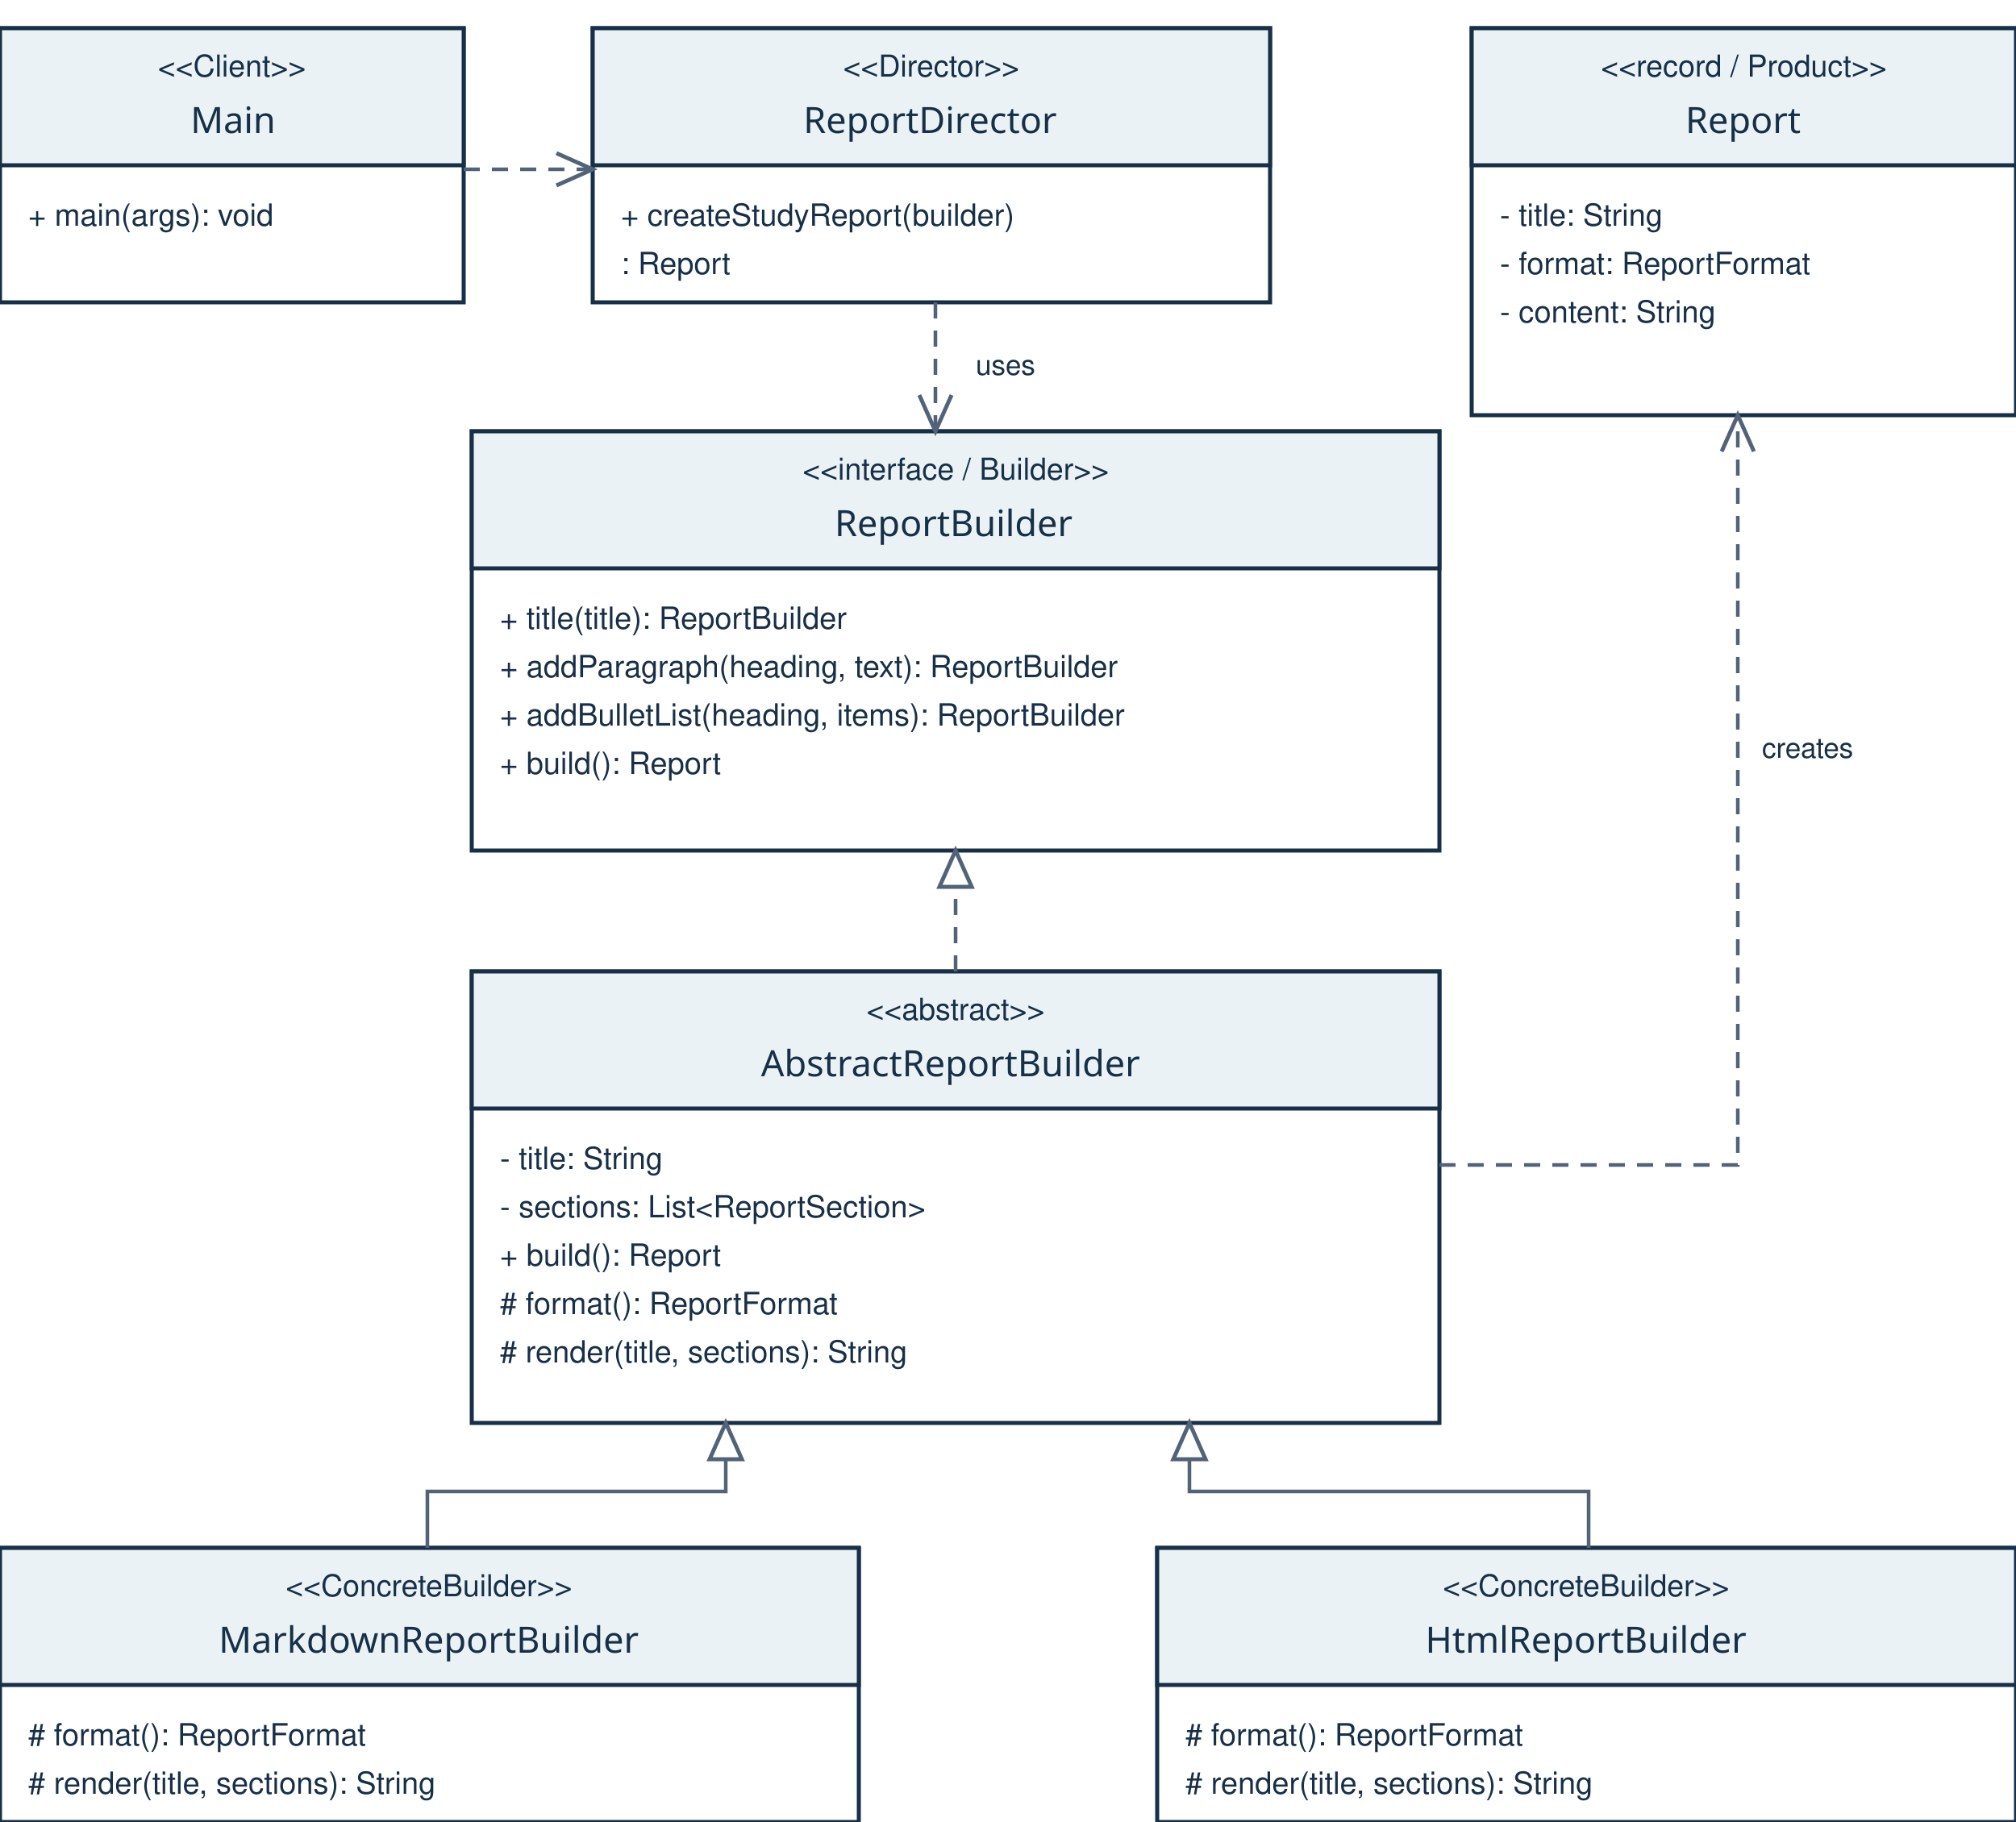
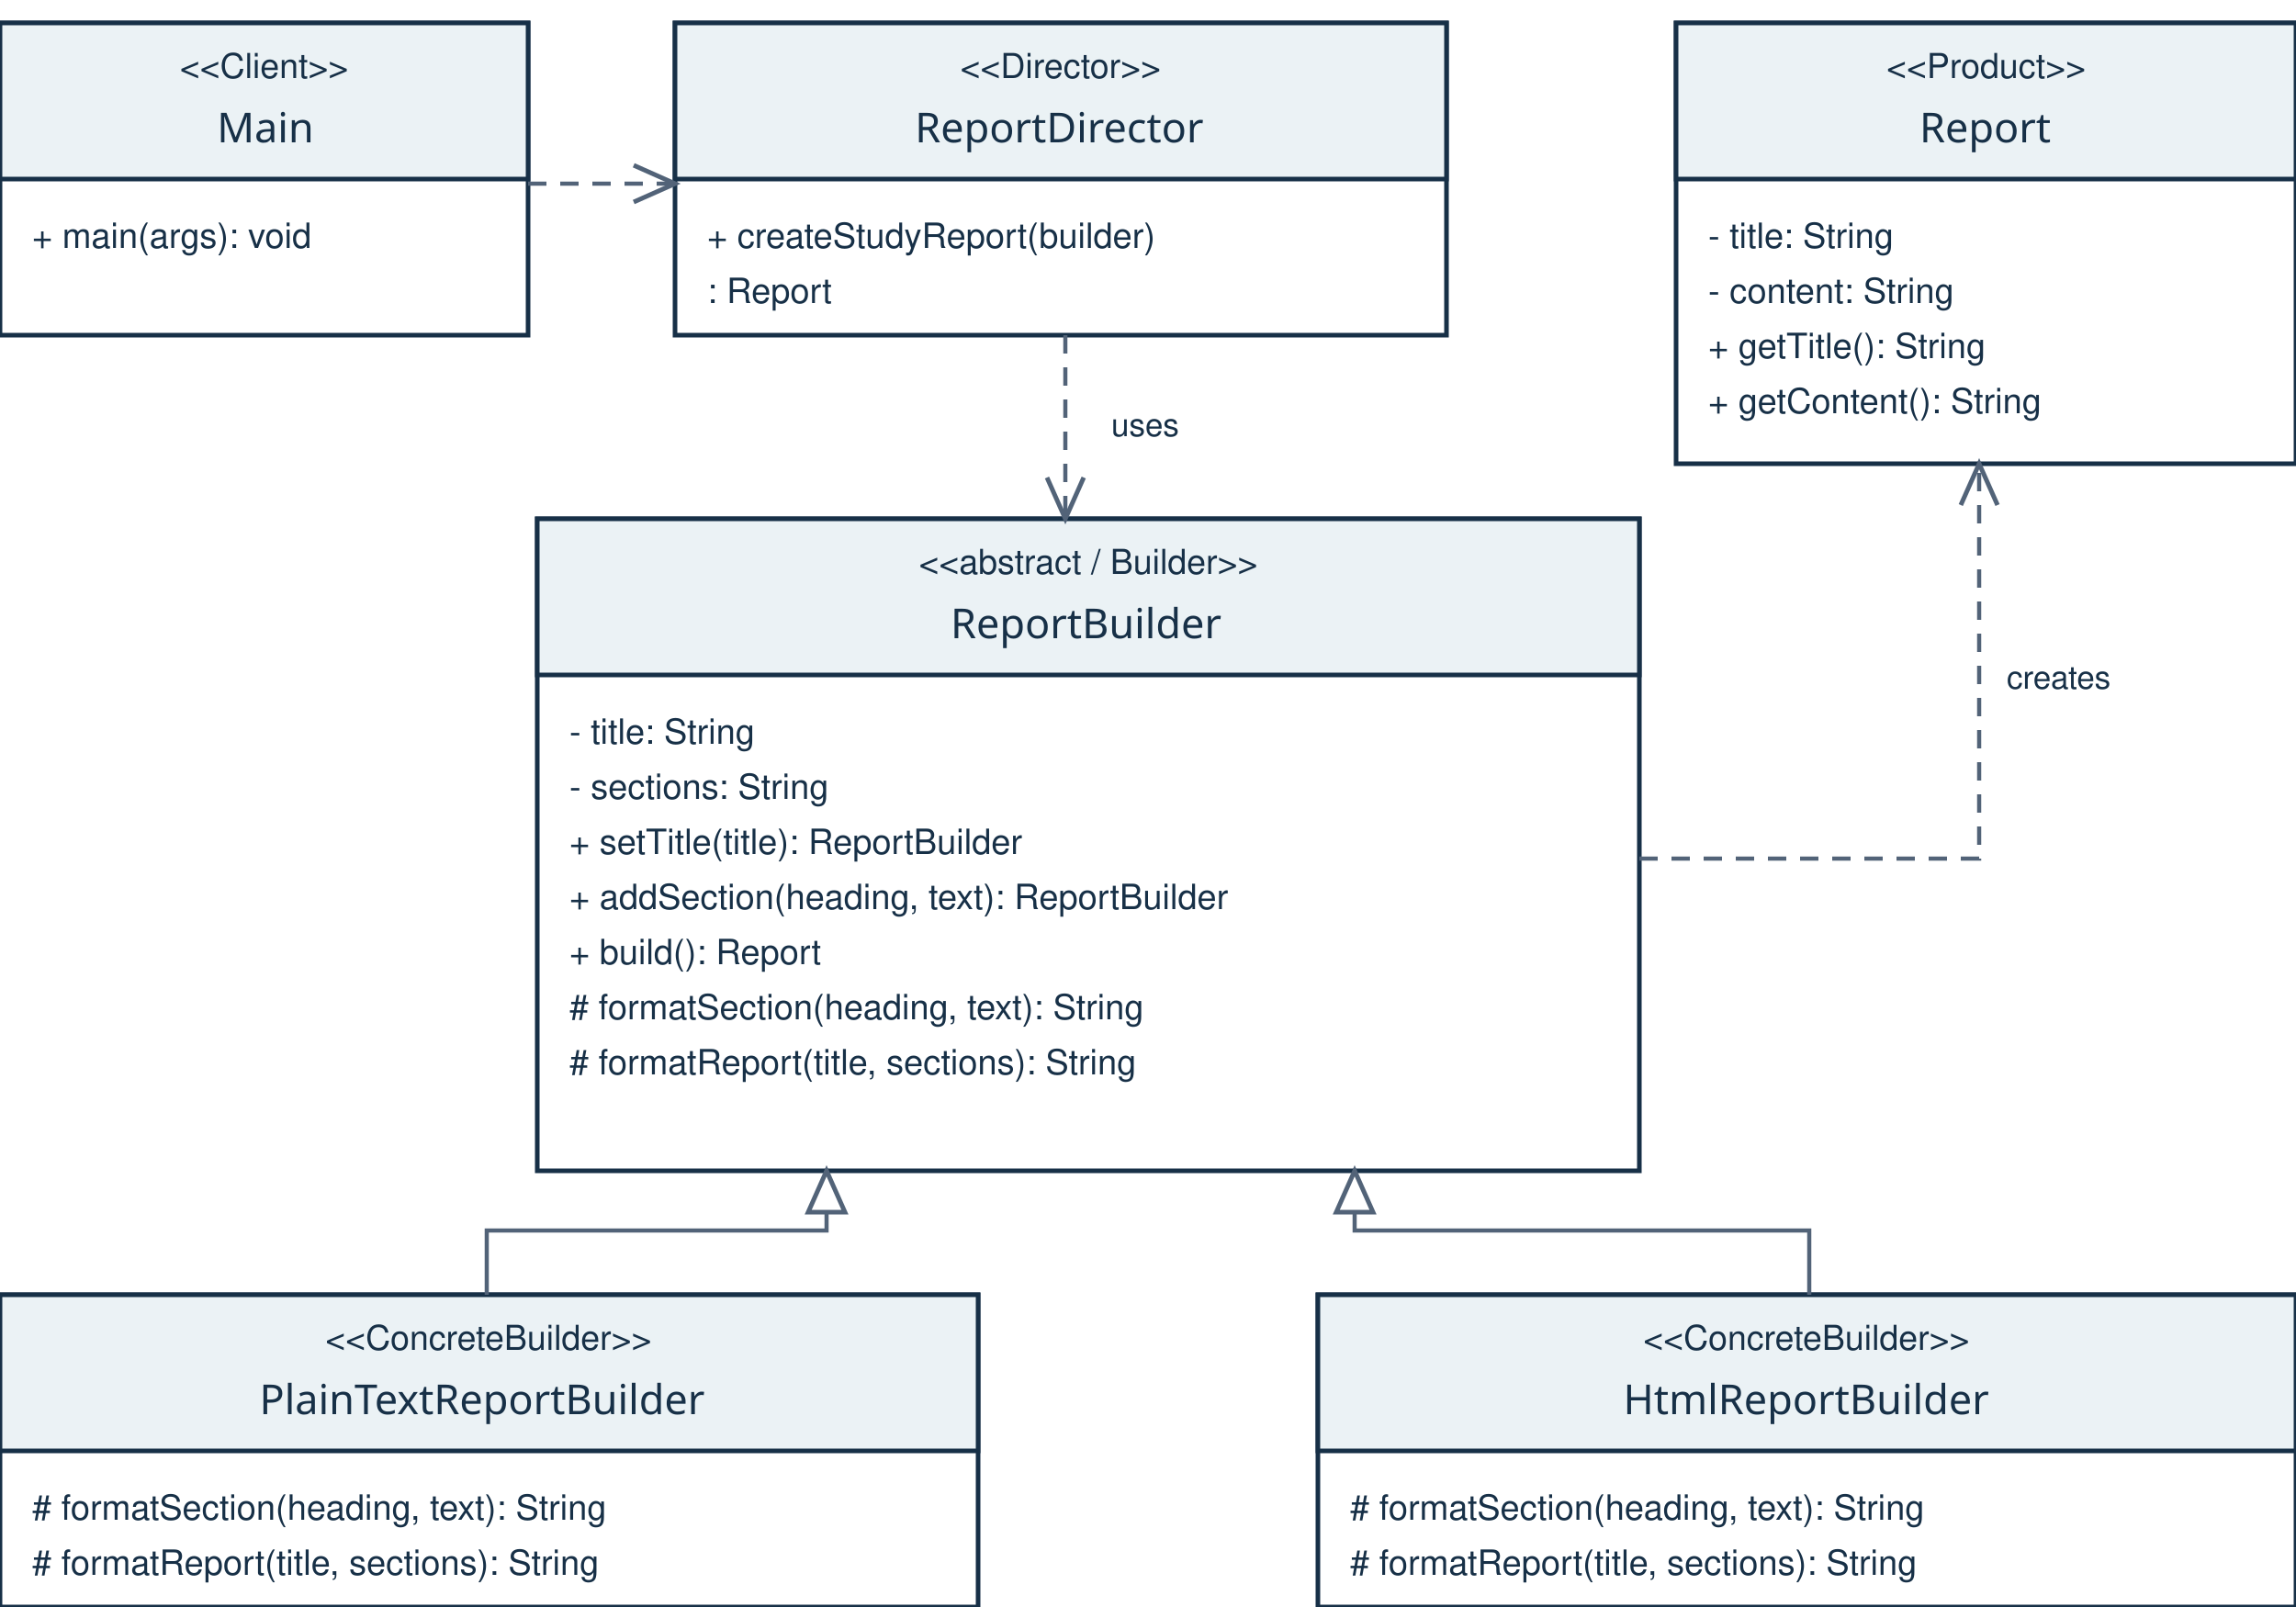
- <svg xmlns="http://www.w3.org/2000/svg" width="500" height="452" preserveAspectRatio="xMinYMin meet" viewBox="0 0 500 452" version="1.0" fill-rule="evenodd">
+ <svg xmlns="http://www.w3.org/2000/svg" width="500" height="350" preserveAspectRatio="xMinYMin meet" viewBox="0 0 500 350" version="1.0" fill-rule="evenodd">
  <clipPath id="clip">
-     <rect x="0" y="0" width="500" height="452" />
+     <rect x="0" y="0" width="500" height="350" />
  </clipPath>
-   <g id="group" transform="scale(1,-1) translate(0,-452)" style="clip-path: url(#clip)">
+   <g id="group" transform="scale(1,-1) translate(0,-350)" style="clip-path: url(#clip)">
    <g transform="">
-       <rect x="0" y="377" width="115" height="68" style="stroke: rgb(9%,19%,28%); stroke-linecap: butt; stroke-width: 1; fill: rgb(100%,100%,100%); fill-rule: evenodd;" />
-       <rect x="0" y="411" width="115" height="34" style="stroke: rgb(9%,19%,28%); stroke-linecap: butt; stroke-width: 1; fill: rgb(92%,95%,96%); fill-rule: evenodd;" />
-       <text x="39.155" y="433" style="font-family: Helvetica; font-size: 7.5px;fill: rgb(9%,19%,28%); stroke:none;" transform="translate(0,866) scale(1,-1)">&lt;&lt;Client&gt;&gt;</text>
-       <text x="47.249" y="419" style="font-family: Helvetica-Bold; font-size: 9px;fill: rgb(9%,19%,28%); stroke:none;" transform="translate(0,838) scale(1,-1)">Main</text>
-       <text x="7" y="396" style="font-family: Helvetica; font-size: 7.6px;fill: rgb(9%,19%,28%); stroke:none;" transform="translate(0,792) scale(1,-1)">+ main(args): void</text>
-       <rect x="147" y="377" width="168" height="68" style="stroke: rgb(9%,19%,28%); stroke-linecap: butt; stroke-width: 1; fill: rgb(100%,100%,100%); fill-rule: evenodd;" />
-       <rect x="147" y="411" width="168" height="34" style="stroke: rgb(9%,19%,28%); stroke-linecap: butt; stroke-width: 1; fill: rgb(92%,95%,96%); fill-rule: evenodd;" />
-       <text x="209.115" y="433" style="font-family: Helvetica; font-size: 7.5px;fill: rgb(9%,19%,28%); stroke:none;" transform="translate(0,866) scale(1,-1)">&lt;&lt;Director&gt;&gt;</text>
-       <text x="199.248" y="419" style="font-family: Helvetica-Bold; font-size: 9px;fill: rgb(9%,19%,28%); stroke:none;" transform="translate(0,838) scale(1,-1)">ReportDirector</text>
-       <text x="154" y="396" style="font-family: Helvetica; font-size: 7.6px;fill: rgb(9%,19%,28%); stroke:none;" transform="translate(0,792) scale(1,-1)">+ createStudyReport(builder)</text>
-       <text x="154" y="384" style="font-family: Helvetica; font-size: 7.6px;fill: rgb(9%,19%,28%); stroke:none;" transform="translate(0,768) scale(1,-1)">    : Report</text>
-       <rect x="365" y="349" width="135" height="96" style="stroke: rgb(9%,19%,28%); stroke-linecap: butt; stroke-width: 1; fill: rgb(100%,100%,100%); fill-rule: evenodd;" />
-       <rect x="365" y="411" width="135" height="34" style="stroke: rgb(9%,19%,28%); stroke-linecap: butt; stroke-width: 1; fill: rgb(92%,95%,96%); fill-rule: evenodd;" />
-       <text x="397.062" y="433" style="font-family: Helvetica; font-size: 7.5px;fill: rgb(9%,19%,28%); stroke:none;" transform="translate(0,866) scale(1,-1)">&lt;&lt;record / Product&gt;&gt;</text>
-       <text x="418.001" y="419" style="font-family: Helvetica-Bold; font-size: 9px;fill: rgb(9%,19%,28%); stroke:none;" transform="translate(0,838) scale(1,-1)">Report</text>
-       <text x="372" y="396" style="font-family: Helvetica; font-size: 7.6px;fill: rgb(9%,19%,28%); stroke:none;" transform="translate(0,792) scale(1,-1)">- title: String</text>
-       <text x="372" y="384" style="font-family: Helvetica; font-size: 7.6px;fill: rgb(9%,19%,28%); stroke:none;" transform="translate(0,768) scale(1,-1)">- format: ReportFormat</text>
-       <text x="372" y="372" style="font-family: Helvetica; font-size: 7.6px;fill: rgb(9%,19%,28%); stroke:none;" transform="translate(0,744) scale(1,-1)">- content: String</text>
-       <rect x="117" y="241" width="240" height="104" style="stroke: rgb(9%,19%,28%); stroke-linecap: butt; stroke-width: 1; fill: rgb(100%,100%,100%); fill-rule: evenodd;" />
-       <rect x="117" y="311" width="240" height="34" style="stroke: rgb(9%,19%,28%); stroke-linecap: butt; stroke-width: 1; fill: rgb(92%,95%,96%); fill-rule: evenodd;" />
-       <text x="199.061" y="333" style="font-family: Helvetica; font-size: 7.5px;fill: rgb(9%,19%,28%); stroke:none;" transform="translate(0,666) scale(1,-1)">&lt;&lt;interface / Builder&gt;&gt;</text>
-       <text x="206.999" y="319" style="font-family: Helvetica-Bold; font-size: 9px;fill: rgb(9%,19%,28%); stroke:none;" transform="translate(0,638) scale(1,-1)">ReportBuilder</text>
-       <text x="124" y="296" style="font-family: Helvetica; font-size: 7.6px;fill: rgb(9%,19%,28%); stroke:none;" transform="translate(0,592) scale(1,-1)">+ title(title): ReportBuilder</text>
-       <text x="124" y="284" style="font-family: Helvetica; font-size: 7.6px;fill: rgb(9%,19%,28%); stroke:none;" transform="translate(0,568) scale(1,-1)">+ addParagraph(heading, text): ReportBuilder</text>
-       <text x="124" y="272" style="font-family: Helvetica; font-size: 7.6px;fill: rgb(9%,19%,28%); stroke:none;" transform="translate(0,544) scale(1,-1)">+ addBulletList(heading, items): ReportBuilder</text>
-       <text x="124" y="260" style="font-family: Helvetica; font-size: 7.6px;fill: rgb(9%,19%,28%); stroke:none;" transform="translate(0,520) scale(1,-1)">+ build(): Report</text>
-       <rect x="117" y="99" width="240" height="112" style="stroke: rgb(9%,19%,28%); stroke-linecap: butt; stroke-width: 1; fill: rgb(100%,100%,100%); fill-rule: evenodd;" />
-       <rect x="117" y="177" width="240" height="34" style="stroke: rgb(9%,19%,28%); stroke-linecap: butt; stroke-width: 1; fill: rgb(92%,95%,96%); fill-rule: evenodd;" />
-       <text x="214.901" y="199" style="font-family: Helvetica; font-size: 7.5px;fill: rgb(9%,19%,28%); stroke:none;" transform="translate(0,398) scale(1,-1)">&lt;&lt;abstract&gt;&gt;</text>
-       <text x="188.746" y="185" style="font-family: Helvetica-Bold; font-size: 9px;fill: rgb(9%,19%,28%); stroke:none;" transform="translate(0,370) scale(1,-1)">AbstractReportBuilder</text>
-       <text x="124" y="162" style="font-family: Helvetica; font-size: 7.6px;fill: rgb(9%,19%,28%); stroke:none;" transform="translate(0,324) scale(1,-1)">- title: String</text>
-       <text x="124" y="150" style="font-family: Helvetica; font-size: 7.6px;fill: rgb(9%,19%,28%); stroke:none;" transform="translate(0,300) scale(1,-1)">- sections: List&lt;ReportSection&gt;</text>
-       <text x="124" y="138" style="font-family: Helvetica; font-size: 7.6px;fill: rgb(9%,19%,28%); stroke:none;" transform="translate(0,276) scale(1,-1)">+ build(): Report</text>
-       <text x="124" y="126" style="font-family: Helvetica; font-size: 7.6px;fill: rgb(9%,19%,28%); stroke:none;" transform="translate(0,252) scale(1,-1)"># format(): ReportFormat</text>
-       <text x="124" y="114" style="font-family: Helvetica; font-size: 7.6px;fill: rgb(9%,19%,28%); stroke:none;" transform="translate(0,228) scale(1,-1)"># render(title, sections): String</text>
+       <rect x="0" y="277" width="115" height="68" style="stroke: rgb(9%,19%,28%); stroke-linecap: butt; stroke-width: 1; fill: rgb(100%,100%,100%); fill-rule: evenodd;" />
+       <rect x="0" y="311" width="115" height="34" style="stroke: rgb(9%,19%,28%); stroke-linecap: butt; stroke-width: 1; fill: rgb(92%,95%,96%); fill-rule: evenodd;" />
+       <text x="39.155" y="333" style="font-family: Helvetica; font-size: 7.5px;fill: rgb(9%,19%,28%); stroke:none;" transform="translate(0,666) scale(1,-1)">&lt;&lt;Client&gt;&gt;</text>
+       <text x="47.249" y="319" style="font-family: Helvetica-Bold; font-size: 9px;fill: rgb(9%,19%,28%); stroke:none;" transform="translate(0,638) scale(1,-1)">Main</text>
+       <text x="7" y="296" style="font-family: Helvetica; font-size: 7.6px;fill: rgb(9%,19%,28%); stroke:none;" transform="translate(0,592) scale(1,-1)">+ main(args): void</text>
+       <rect x="147" y="277" width="168" height="68" style="stroke: rgb(9%,19%,28%); stroke-linecap: butt; stroke-width: 1; fill: rgb(100%,100%,100%); fill-rule: evenodd;" />
+       <rect x="147" y="311" width="168" height="34" style="stroke: rgb(9%,19%,28%); stroke-linecap: butt; stroke-width: 1; fill: rgb(92%,95%,96%); fill-rule: evenodd;" />
+       <text x="209.115" y="333" style="font-family: Helvetica; font-size: 7.5px;fill: rgb(9%,19%,28%); stroke:none;" transform="translate(0,666) scale(1,-1)">&lt;&lt;Director&gt;&gt;</text>
+       <text x="199.248" y="319" style="font-family: Helvetica-Bold; font-size: 9px;fill: rgb(9%,19%,28%); stroke:none;" transform="translate(0,638) scale(1,-1)">ReportDirector</text>
+       <text x="154" y="296" style="font-family: Helvetica; font-size: 7.6px;fill: rgb(9%,19%,28%); stroke:none;" transform="translate(0,592) scale(1,-1)">+ createStudyReport(builder)</text>
+       <text x="154" y="284" style="font-family: Helvetica; font-size: 7.6px;fill: rgb(9%,19%,28%); stroke:none;" transform="translate(0,568) scale(1,-1)">    : Report</text>
+       <rect x="365" y="249" width="135" height="96" style="stroke: rgb(9%,19%,28%); stroke-linecap: butt; stroke-width: 1; fill: rgb(100%,100%,100%); fill-rule: evenodd;" />
+       <rect x="365" y="311" width="135" height="34" style="stroke: rgb(9%,19%,28%); stroke-linecap: butt; stroke-width: 1; fill: rgb(92%,95%,96%); fill-rule: evenodd;" />
+       <text x="410.817" y="333" style="font-family: Helvetica; font-size: 7.5px;fill: rgb(9%,19%,28%); stroke:none;" transform="translate(0,666) scale(1,-1)">&lt;&lt;Product&gt;&gt;</text>
+       <text x="418.001" y="319" style="font-family: Helvetica-Bold; font-size: 9px;fill: rgb(9%,19%,28%); stroke:none;" transform="translate(0,638) scale(1,-1)">Report</text>
+       <text x="372" y="296" style="font-family: Helvetica; font-size: 7.6px;fill: rgb(9%,19%,28%); stroke:none;" transform="translate(0,592) scale(1,-1)">- title: String</text>
+       <text x="372" y="284" style="font-family: Helvetica; font-size: 7.6px;fill: rgb(9%,19%,28%); stroke:none;" transform="translate(0,568) scale(1,-1)">- content: String</text>
+       <text x="372" y="272" style="font-family: Helvetica; font-size: 7.6px;fill: rgb(9%,19%,28%); stroke:none;" transform="translate(0,544) scale(1,-1)">+ getTitle(): String</text>
+       <text x="372" y="260" style="font-family: Helvetica; font-size: 7.6px;fill: rgb(9%,19%,28%); stroke:none;" transform="translate(0,520) scale(1,-1)">+ getContent(): String</text>
+       <rect x="117" y="95" width="240" height="142" style="stroke: rgb(9%,19%,28%); stroke-linecap: butt; stroke-width: 1; fill: rgb(100%,100%,100%); fill-rule: evenodd;" />
+       <rect x="117" y="203" width="240" height="34" style="stroke: rgb(9%,19%,28%); stroke-linecap: butt; stroke-width: 1; fill: rgb(92%,95%,96%); fill-rule: evenodd;" />
+       <text x="200.104" y="225" style="font-family: Helvetica; font-size: 7.5px;fill: rgb(9%,19%,28%); stroke:none;" transform="translate(0,450) scale(1,-1)">&lt;&lt;abstract / Builder&gt;&gt;</text>
+       <text x="206.999" y="211" style="font-family: Helvetica-Bold; font-size: 9px;fill: rgb(9%,19%,28%); stroke:none;" transform="translate(0,422) scale(1,-1)">ReportBuilder</text>
+       <text x="124" y="188" style="font-family: Helvetica; font-size: 7.6px;fill: rgb(9%,19%,28%); stroke:none;" transform="translate(0,376) scale(1,-1)">- title: String</text>
+       <text x="124" y="176" style="font-family: Helvetica; font-size: 7.6px;fill: rgb(9%,19%,28%); stroke:none;" transform="translate(0,352) scale(1,-1)">- sections: String</text>
+       <text x="124" y="164" style="font-family: Helvetica; font-size: 7.6px;fill: rgb(9%,19%,28%); stroke:none;" transform="translate(0,328) scale(1,-1)">+ setTitle(title): ReportBuilder</text>
+       <text x="124" y="152" style="font-family: Helvetica; font-size: 7.6px;fill: rgb(9%,19%,28%); stroke:none;" transform="translate(0,304) scale(1,-1)">+ addSection(heading, text): ReportBuilder</text>
+       <text x="124" y="140" style="font-family: Helvetica; font-size: 7.6px;fill: rgb(9%,19%,28%); stroke:none;" transform="translate(0,280) scale(1,-1)">+ build(): Report</text>
+       <text x="124" y="128" style="font-family: Helvetica; font-size: 7.6px;fill: rgb(9%,19%,28%); stroke:none;" transform="translate(0,256) scale(1,-1)"># formatSection(heading, text): String</text>
+       <text x="124" y="116" style="font-family: Helvetica; font-size: 7.6px;fill: rgb(9%,19%,28%); stroke:none;" transform="translate(0,232) scale(1,-1)"># formatReport(title, sections): String</text>
      <rect x="0" y="0" width="213" height="68" style="stroke: rgb(9%,19%,28%); stroke-linecap: butt; stroke-width: 1; fill: rgb(100%,100%,100%); fill-rule: evenodd;" />
      <rect x="0" y="34" width="213" height="34" style="stroke: rgb(9%,19%,28%); stroke-linecap: butt; stroke-width: 1; fill: rgb(92%,95%,96%); fill-rule: evenodd;" />
      <text x="70.856" y="56" style="font-family: Helvetica; font-size: 7.5px;fill: rgb(9%,19%,28%); stroke:none;" transform="translate(0,112) scale(1,-1)">&lt;&lt;ConcreteBuilder&gt;&gt;</text>
-       <text x="54.246" y="42" style="font-family: Helvetica-Bold; font-size: 9px;fill: rgb(9%,19%,28%); stroke:none;" transform="translate(0,84) scale(1,-1)">MarkdownReportBuilder</text>
-       <text x="7" y="19" style="font-family: Helvetica; font-size: 7.6px;fill: rgb(9%,19%,28%); stroke:none;" transform="translate(0,38) scale(1,-1)"># format(): ReportFormat</text>
-       <text x="7" y="7" style="font-family: Helvetica; font-size: 7.6px;fill: rgb(9%,19%,28%); stroke:none;" transform="translate(0,14) scale(1,-1)"># render(title, sections): String</text>
+       <text x="56.492" y="42" style="font-family: Helvetica-Bold; font-size: 9px;fill: rgb(9%,19%,28%); stroke:none;" transform="translate(0,84) scale(1,-1)">PlainTextReportBuilder</text>
+       <text x="7" y="19" style="font-family: Helvetica; font-size: 7.6px;fill: rgb(9%,19%,28%); stroke:none;" transform="translate(0,38) scale(1,-1)"># formatSection(heading, text): String</text>
+       <text x="7" y="7" style="font-family: Helvetica; font-size: 7.6px;fill: rgb(9%,19%,28%); stroke:none;" transform="translate(0,14) scale(1,-1)"># formatReport(title, sections): String</text>
      <rect x="287" y="0" width="213" height="68" style="stroke: rgb(9%,19%,28%); stroke-linecap: butt; stroke-width: 1; fill: rgb(100%,100%,100%); fill-rule: evenodd;" />
      <rect x="287" y="34" width="213" height="34" style="stroke: rgb(9%,19%,28%); stroke-linecap: butt; stroke-width: 1; fill: rgb(92%,95%,96%); fill-rule: evenodd;" />
      <text x="357.856" y="56" style="font-family: Helvetica; font-size: 7.5px;fill: rgb(9%,19%,28%); stroke:none;" transform="translate(0,112) scale(1,-1)">&lt;&lt;ConcreteBuilder&gt;&gt;</text>
      <text x="353.5" y="42" style="font-family: Helvetica-Bold; font-size: 9px;fill: rgb(9%,19%,28%); stroke:none;" transform="translate(0,84) scale(1,-1)">HtmlReportBuilder</text>
-       <text x="294" y="19" style="font-family: Helvetica; font-size: 7.6px;fill: rgb(9%,19%,28%); stroke:none;" transform="translate(0,38) scale(1,-1)"># format(): ReportFormat</text>
-       <text x="294" y="7" style="font-family: Helvetica; font-size: 7.6px;fill: rgb(9%,19%,28%); stroke:none;" transform="translate(0,14) scale(1,-1)"># render(title, sections): String</text>
-       <polyline points="115 410, 147 410" style="stroke: rgb(32%,39%,47%); stroke-linecap: butt; stroke-width: 0.9; fill: None; fill-rule: evenodd; stroke-dasharray: 4, 3;" />
-       <polyline points="138 414, 147 410, 138 406" style="stroke: rgb(32%,39%,47%); stroke-linecap: butt; stroke-width: 1; fill: None; fill-rule: evenodd;" />
-       <polyline points="232 377, 232 345" style="stroke: rgb(32%,39%,47%); stroke-linecap: butt; stroke-width: 0.9; fill: None; fill-rule: evenodd; stroke-dasharray: 4, 3;" />
-       <polyline points="236 354, 232 345, 228 354" style="stroke: rgb(32%,39%,47%); stroke-linecap: butt; stroke-width: 1; fill: None; fill-rule: evenodd;" />
-       <text x="242" y="359" style="font-family: Helvetica; font-size: 7px;fill: rgb(9%,19%,28%); stroke:none;" transform="translate(0,718) scale(1,-1)">uses</text>
-       <polyline points="237 211, 237 241" style="stroke: rgb(32%,39%,47%); stroke-linecap: butt; stroke-width: 0.9; fill: None; fill-rule: evenodd; stroke-dasharray: 4, 3;" />
-       <polygon points="233 232, 237 241, 241 232" style="stroke: rgb(32%,39%,47%); stroke-linecap: butt; stroke-width: 1; fill: rgb(100%,100%,100%); fill-rule: evenodd;" />
-       <polyline points="106 68, 106 82, 180 82, 180 99" style="stroke: rgb(32%,39%,47%); stroke-linecap: butt; stroke-width: 0.9; fill: None; fill-rule: evenodd;" />
-       <polygon points="176 90, 180 99, 184 90" style="stroke: rgb(32%,39%,47%); stroke-linecap: butt; stroke-width: 1; fill: rgb(100%,100%,100%); fill-rule: evenodd;" />
-       <polyline points="394 68, 394 82, 295 82, 295 99" style="stroke: rgb(32%,39%,47%); stroke-linecap: butt; stroke-width: 0.9; fill: None; fill-rule: evenodd;" />
-       <polygon points="291 90, 295 99, 299 90" style="stroke: rgb(32%,39%,47%); stroke-linecap: butt; stroke-width: 1; fill: rgb(100%,100%,100%); fill-rule: evenodd;" />
-       <polyline points="357 163, 431 163, 431 349" style="stroke: rgb(32%,39%,47%); stroke-linecap: butt; stroke-width: 0.9; fill: None; fill-rule: evenodd; stroke-dasharray: 4, 3;" />
-       <polyline points="427 340, 431 349, 435 340" style="stroke: rgb(32%,39%,47%); stroke-linecap: butt; stroke-width: 1; fill: None; fill-rule: evenodd;" />
-       <text x="437" y="264" style="font-family: Helvetica; font-size: 7px;fill: rgb(9%,19%,28%); stroke:none;" transform="translate(0,528) scale(1,-1)">creates</text>
+       <text x="294" y="19" style="font-family: Helvetica; font-size: 7.6px;fill: rgb(9%,19%,28%); stroke:none;" transform="translate(0,38) scale(1,-1)"># formatSection(heading, text): String</text>
+       <text x="294" y="7" style="font-family: Helvetica; font-size: 7.6px;fill: rgb(9%,19%,28%); stroke:none;" transform="translate(0,14) scale(1,-1)"># formatReport(title, sections): String</text>
+       <polyline points="115 310, 147 310" style="stroke: rgb(32%,39%,47%); stroke-linecap: butt; stroke-width: 0.9; fill: None; fill-rule: evenodd; stroke-dasharray: 4, 3;" />
+       <polyline points="138 314, 147 310, 138 306" style="stroke: rgb(32%,39%,47%); stroke-linecap: butt; stroke-width: 1; fill: None; fill-rule: evenodd;" />
+       <polyline points="232 277, 232 237" style="stroke: rgb(32%,39%,47%); stroke-linecap: butt; stroke-width: 0.9; fill: None; fill-rule: evenodd; stroke-dasharray: 4, 3;" />
+       <polyline points="236 246, 232 237, 228 246" style="stroke: rgb(32%,39%,47%); stroke-linecap: butt; stroke-width: 1; fill: None; fill-rule: evenodd;" />
+       <text x="242" y="255" style="font-family: Helvetica; font-size: 7px;fill: rgb(9%,19%,28%); stroke:none;" transform="translate(0,510) scale(1,-1)">uses</text>
+       <polyline points="106 68, 106 82, 180 82, 180 95" style="stroke: rgb(32%,39%,47%); stroke-linecap: butt; stroke-width: 0.9; fill: None; fill-rule: evenodd;" />
+       <polygon points="176 86, 180 95, 184 86" style="stroke: rgb(32%,39%,47%); stroke-linecap: butt; stroke-width: 1; fill: rgb(100%,100%,100%); fill-rule: evenodd;" />
+       <polyline points="394 68, 394 82, 295 82, 295 95" style="stroke: rgb(32%,39%,47%); stroke-linecap: butt; stroke-width: 0.9; fill: None; fill-rule: evenodd;" />
+       <polygon points="291 86, 295 95, 299 86" style="stroke: rgb(32%,39%,47%); stroke-linecap: butt; stroke-width: 1; fill: rgb(100%,100%,100%); fill-rule: evenodd;" />
+       <polyline points="357 163, 431 163, 431 249" style="stroke: rgb(32%,39%,47%); stroke-linecap: butt; stroke-width: 0.9; fill: None; fill-rule: evenodd; stroke-dasharray: 4, 3;" />
+       <polyline points="427 240, 431 249, 435 240" style="stroke: rgb(32%,39%,47%); stroke-linecap: butt; stroke-width: 1; fill: None; fill-rule: evenodd;" />
+       <text x="437" y="200" style="font-family: Helvetica; font-size: 7px;fill: rgb(9%,19%,28%); stroke:none;" transform="translate(0,400) scale(1,-1)">creates</text>
    </g>
  </g>
</svg>
